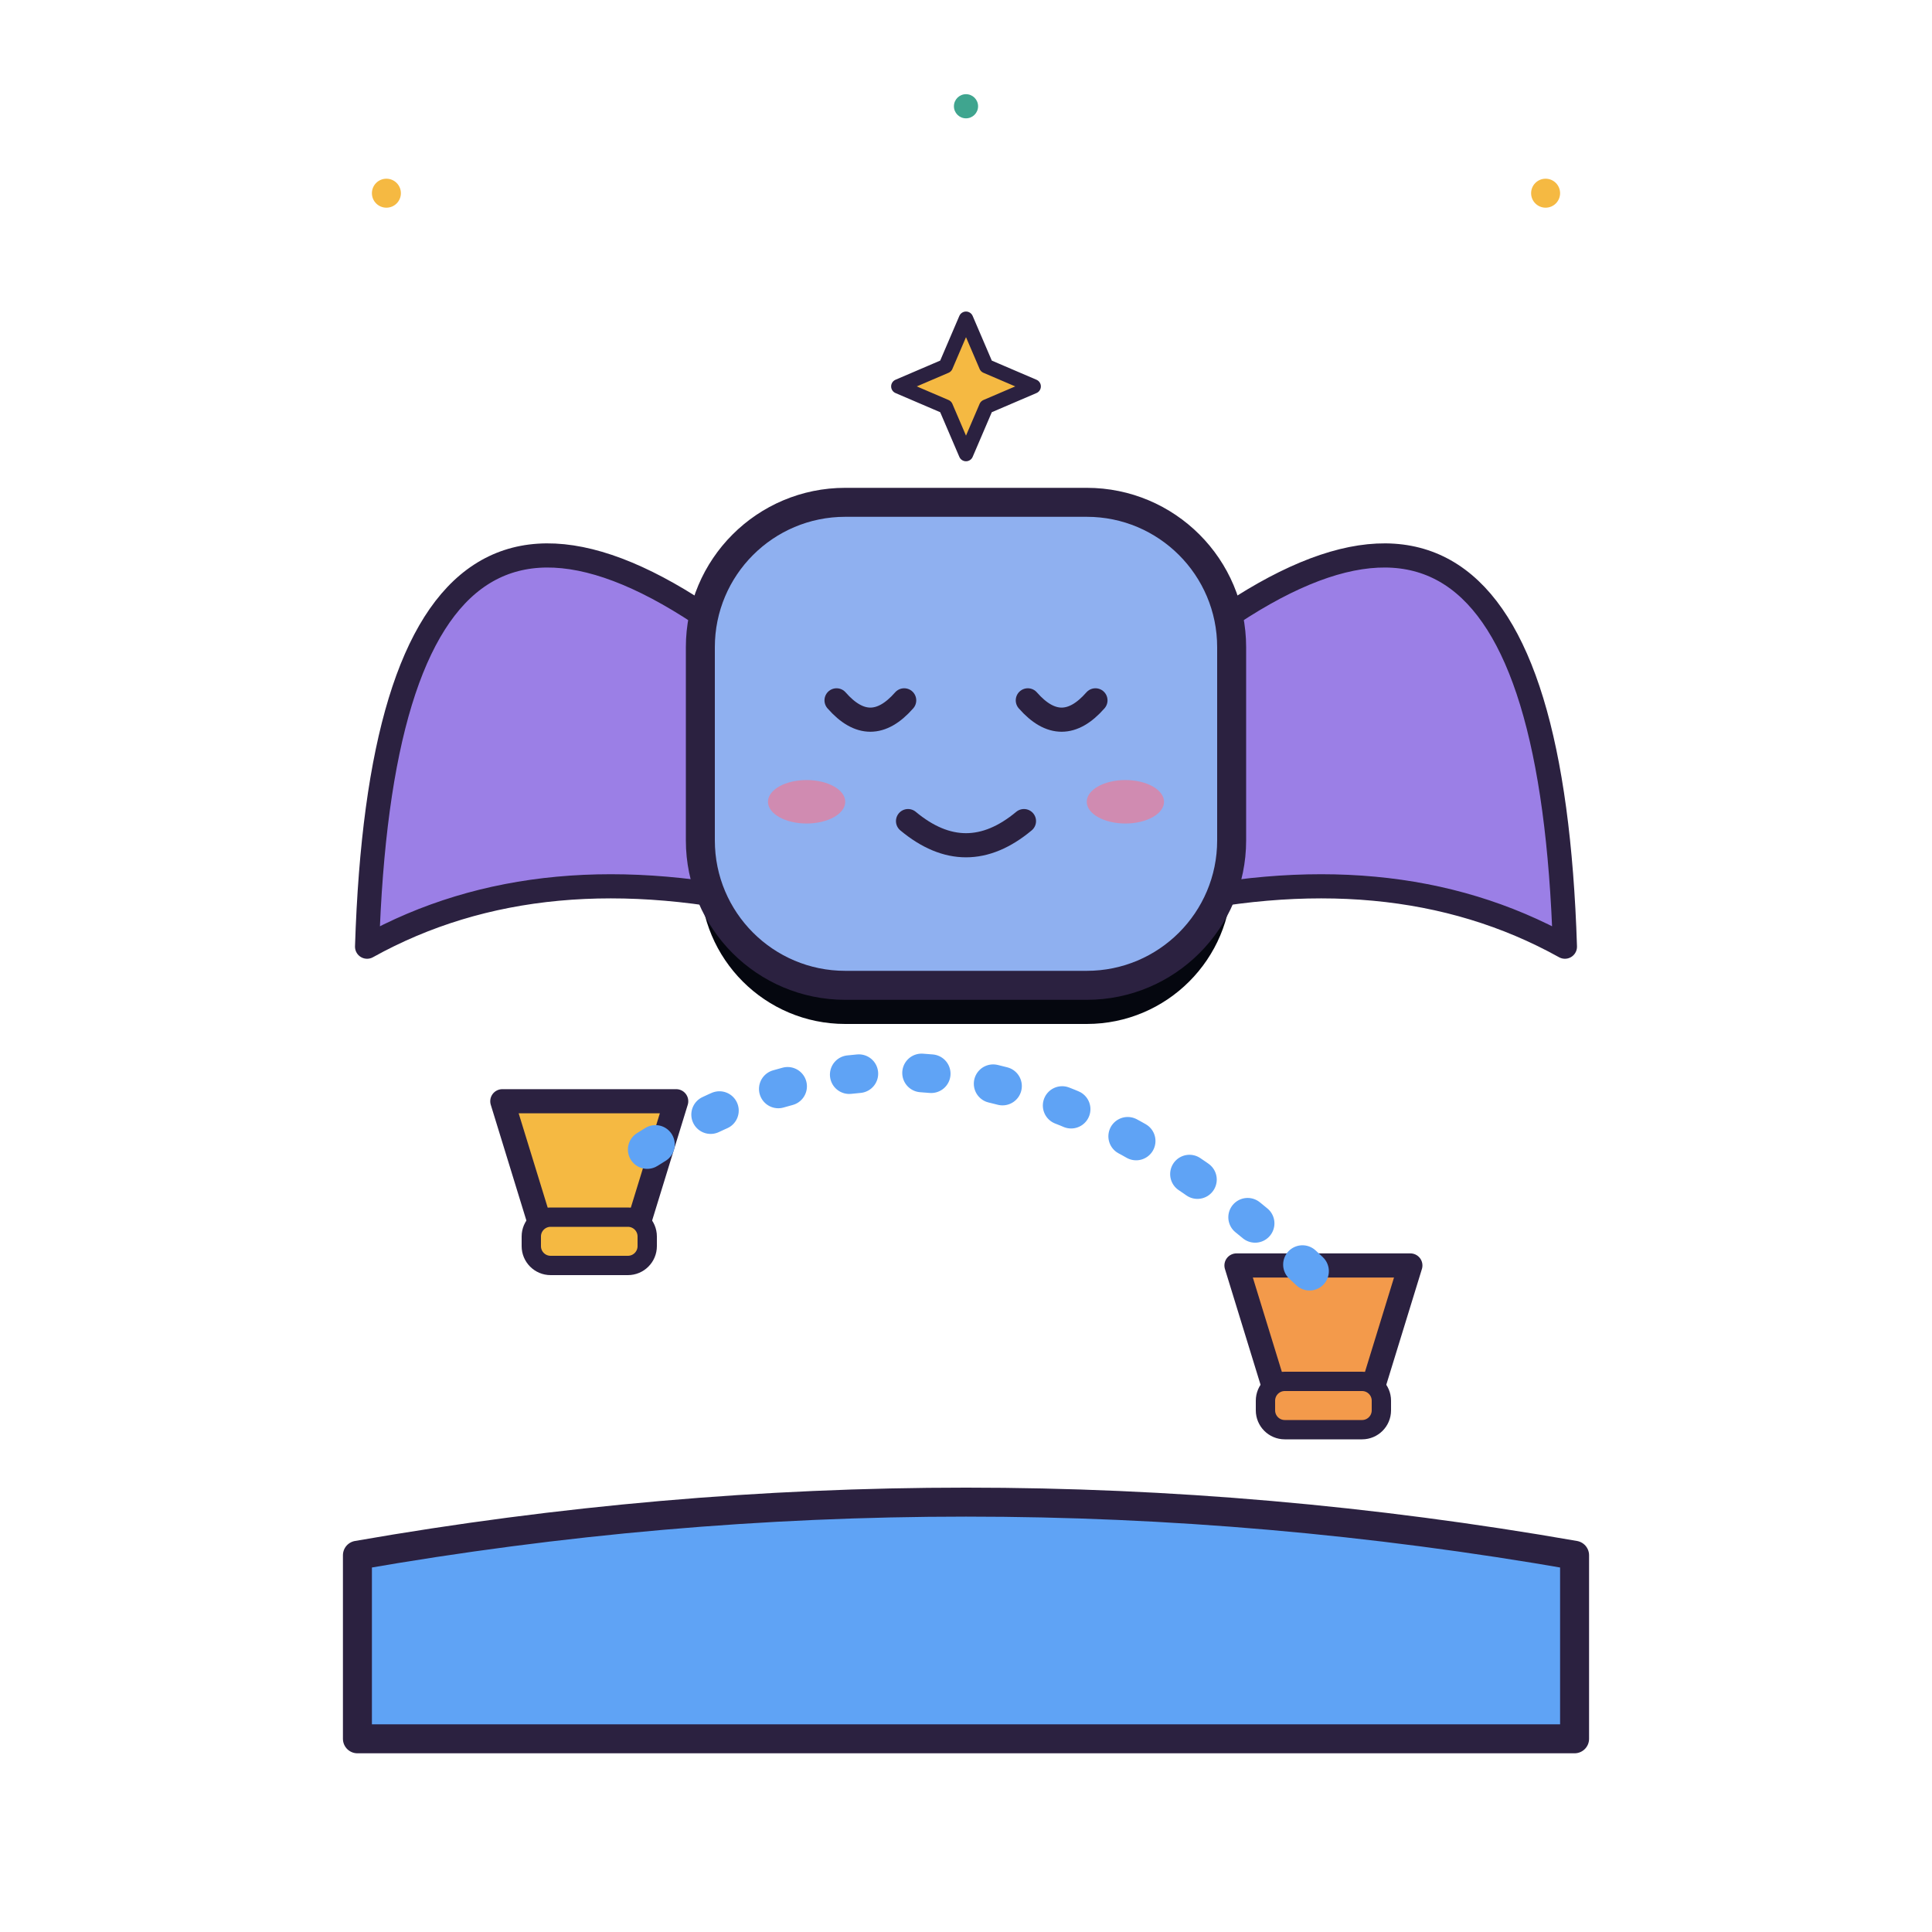
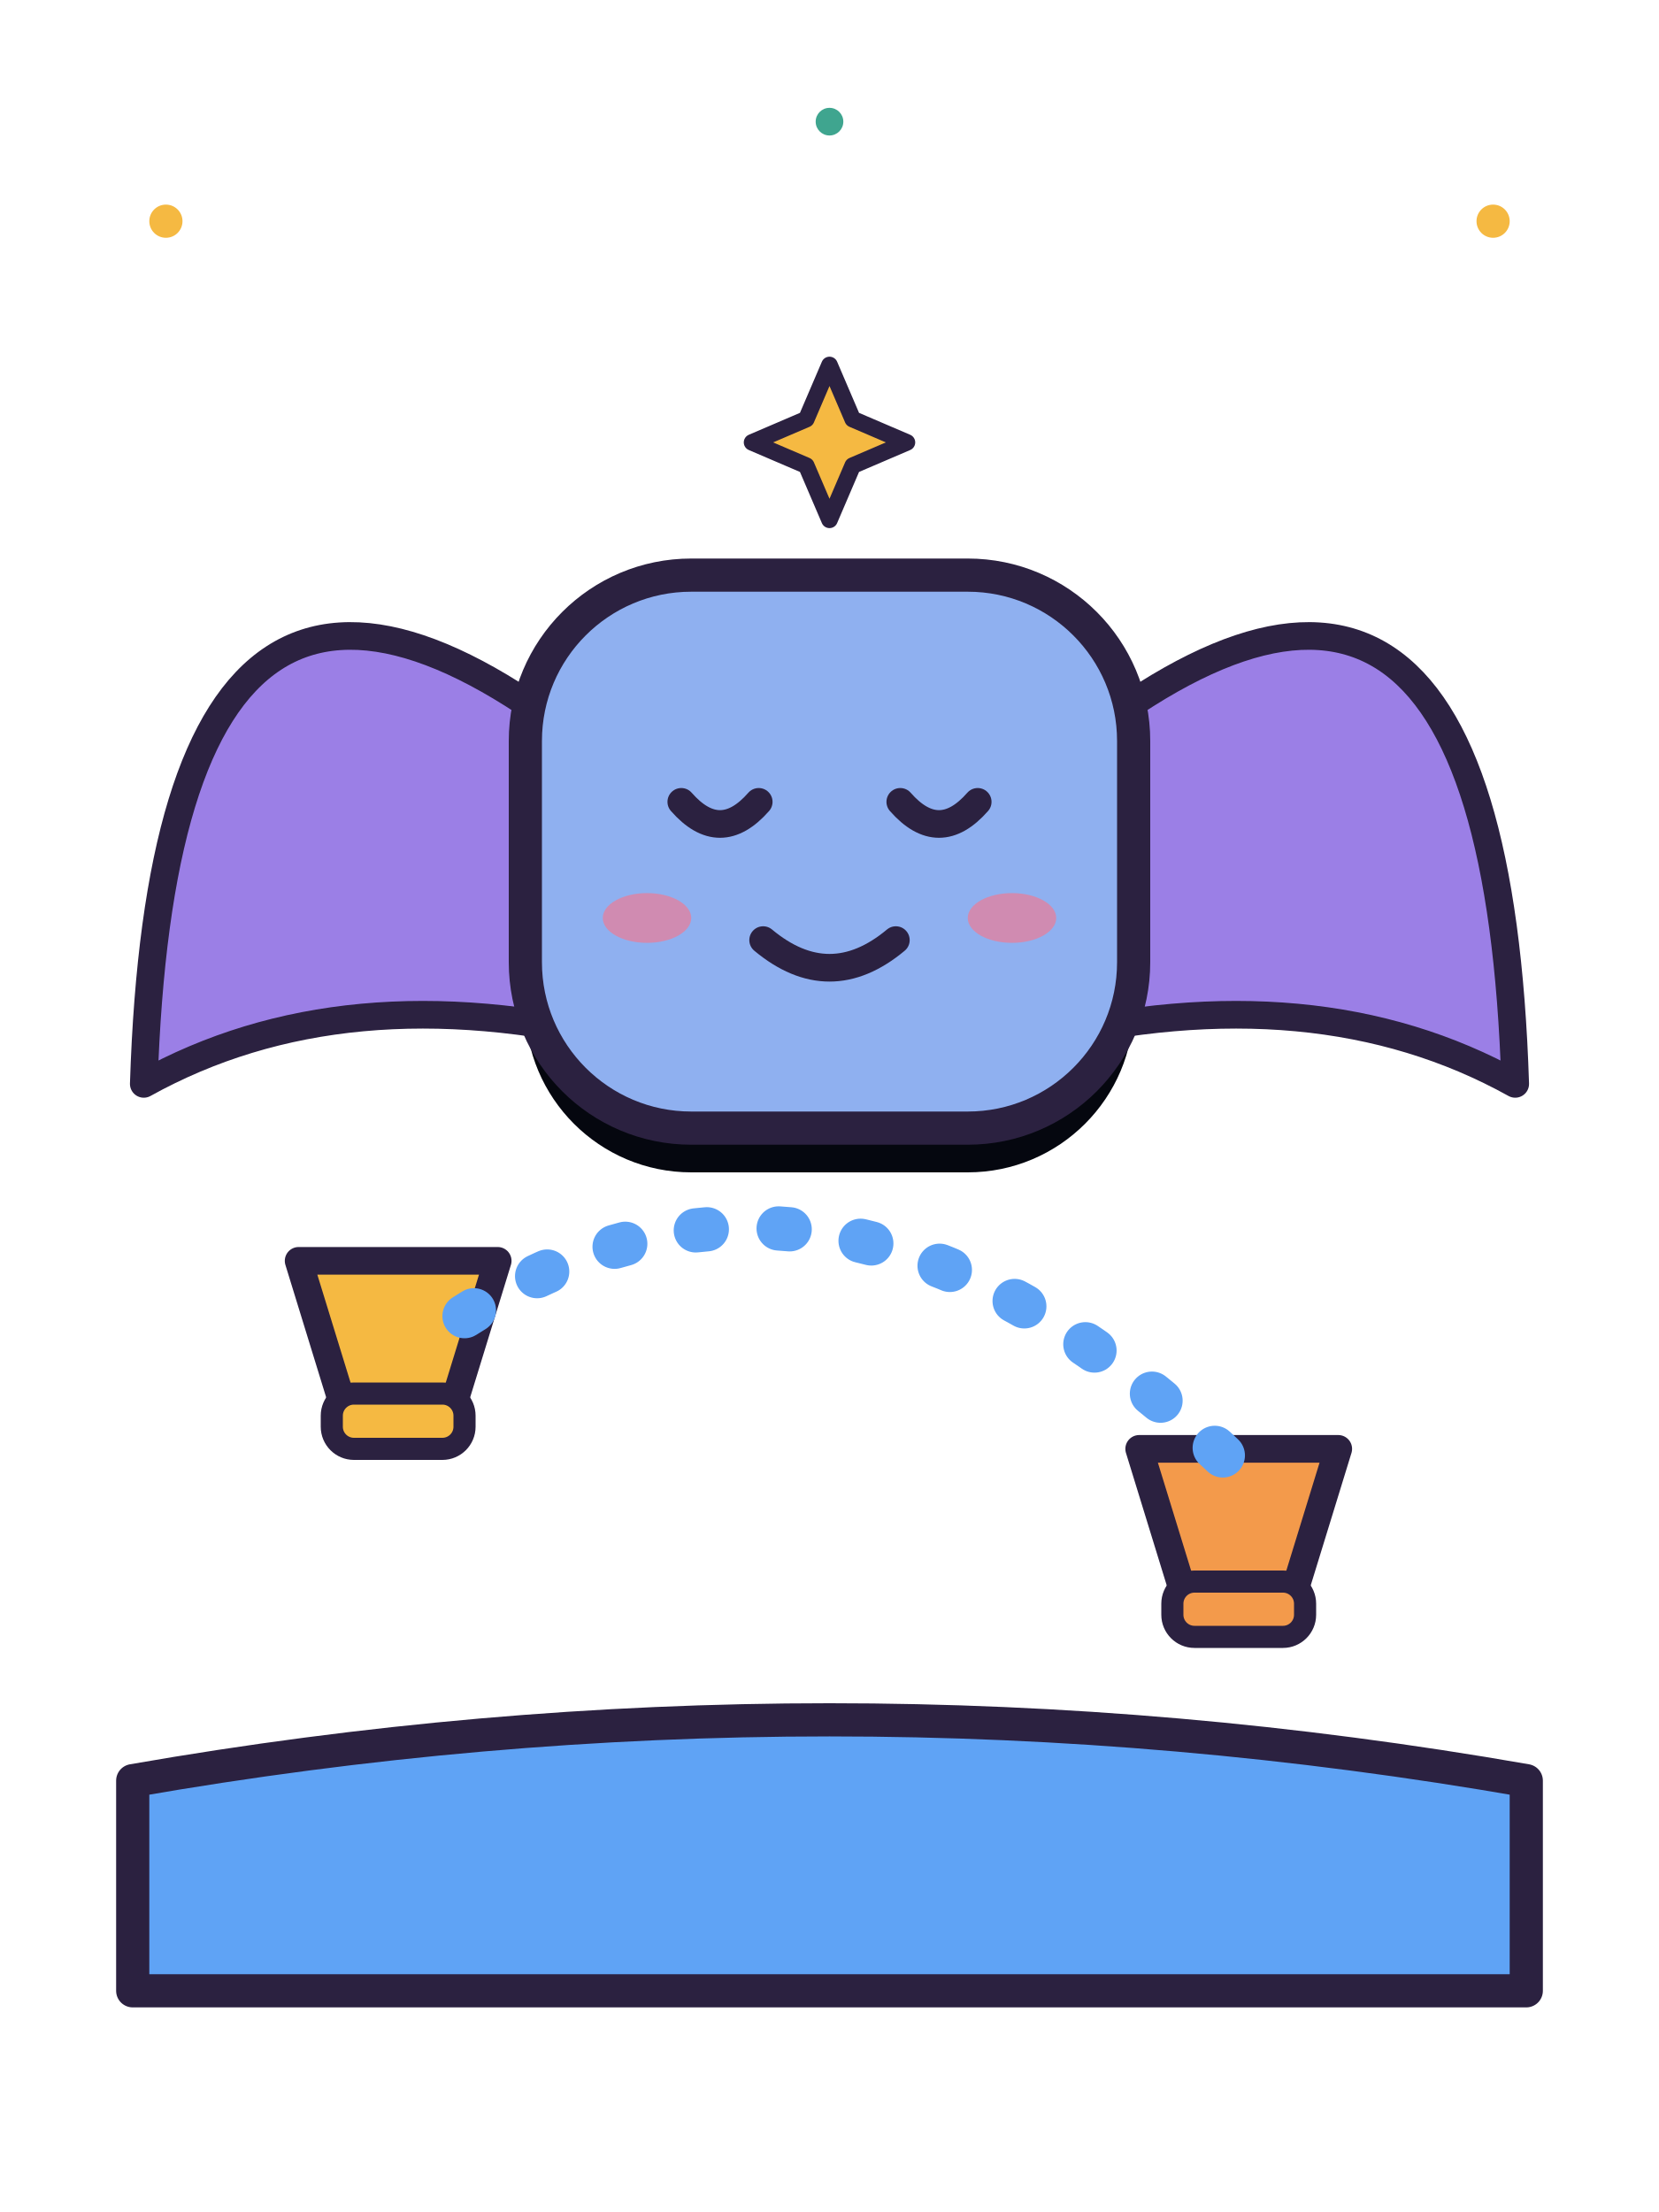
- <svg xmlns="http://www.w3.org/2000/svg" viewBox="-50 0 400 400" width="400" height="400">
+ <svg xmlns="http://www.w3.org/2000/svg" viewBox="0 0 300 400" width="300" height="400">
  <circle cx="30" cy="40" r="3" fill="#f5b942" />
  <circle cx="270" cy="40" r="3" fill="#f5b942" />
  <circle cx="150" cy="22" r="2.5" fill="#3fa58f" />
  <path d="M112 140 Q30 70 26 196 Q62 176 112 188 Z" fill="#9b7fe6" stroke="#2b2140" stroke-width="5" stroke-linejoin="round" />
  <path d="M188 140 Q270 70 274 196 Q238 176 188 188 Z" fill="#9b7fe6" stroke="#2b2140" stroke-width="5" stroke-linejoin="round" />
  <rect x="95" y="112" width="110" height="100" rx="30" fill="#05070f" />
  <rect x="95" y="104" width="110" height="100" rx="30" fill="#8fb0f0" stroke="#2b2140" stroke-width="6" />
  <path d="M123.2 145 q7 8 14 0" fill="none" stroke="#2b2140" stroke-width="5" stroke-linecap="round" />
  <path d="M162.8 145 q7 8 14 0" fill="none" stroke="#2b2140" stroke-width="5" stroke-linecap="round" />
  <path d="M138 170 Q150 180 162 170" fill="none" stroke="#2b2140" stroke-width="5" stroke-linecap="round" />
  <ellipse cx="117" cy="166" rx="8" ry="4.5" fill="#f2788f" opacity="0.65" />
  <ellipse cx="183" cy="166" rx="8" ry="4.5" fill="#f2788f" opacity="0.65" />
  <path d="M150 66 L154.2 75.8 L164 80 L154.2 84.2 L150 94 L145.8 84.2 L136 80 L145.8 75.8 Z" fill="#f5b942" stroke="#2b2140" stroke-width="3" stroke-linejoin="round" />
  <path d="M54 228 H90 L82 254 H62 Z" fill="#f5b942" stroke="#2b2140" stroke-width="5" stroke-linejoin="round" />
  <rect x="60" y="252" width="24" height="10" rx="4" fill="#f5b942" stroke="#2b2140" stroke-width="4" />
  <path d="M206 262 H242 L234 288 H214 Z" fill="#f39a4b" stroke="#2b2140" stroke-width="5" stroke-linejoin="round" />
  <rect x="212" y="286" width="24" height="10" rx="4" fill="#f39a4b" stroke="#2b2140" stroke-width="4" />
  <path d="M84 238 Q150 196 222 264" fill="none" stroke="#5fa3f5" stroke-width="8" stroke-linecap="round" stroke-dasharray="2 13" />
  <path d="M24 322 Q150 300 276 322 V360 H24 Z" fill="#5fa3f5" stroke="#2b2140" stroke-width="6" stroke-linejoin="round" />
</svg>
